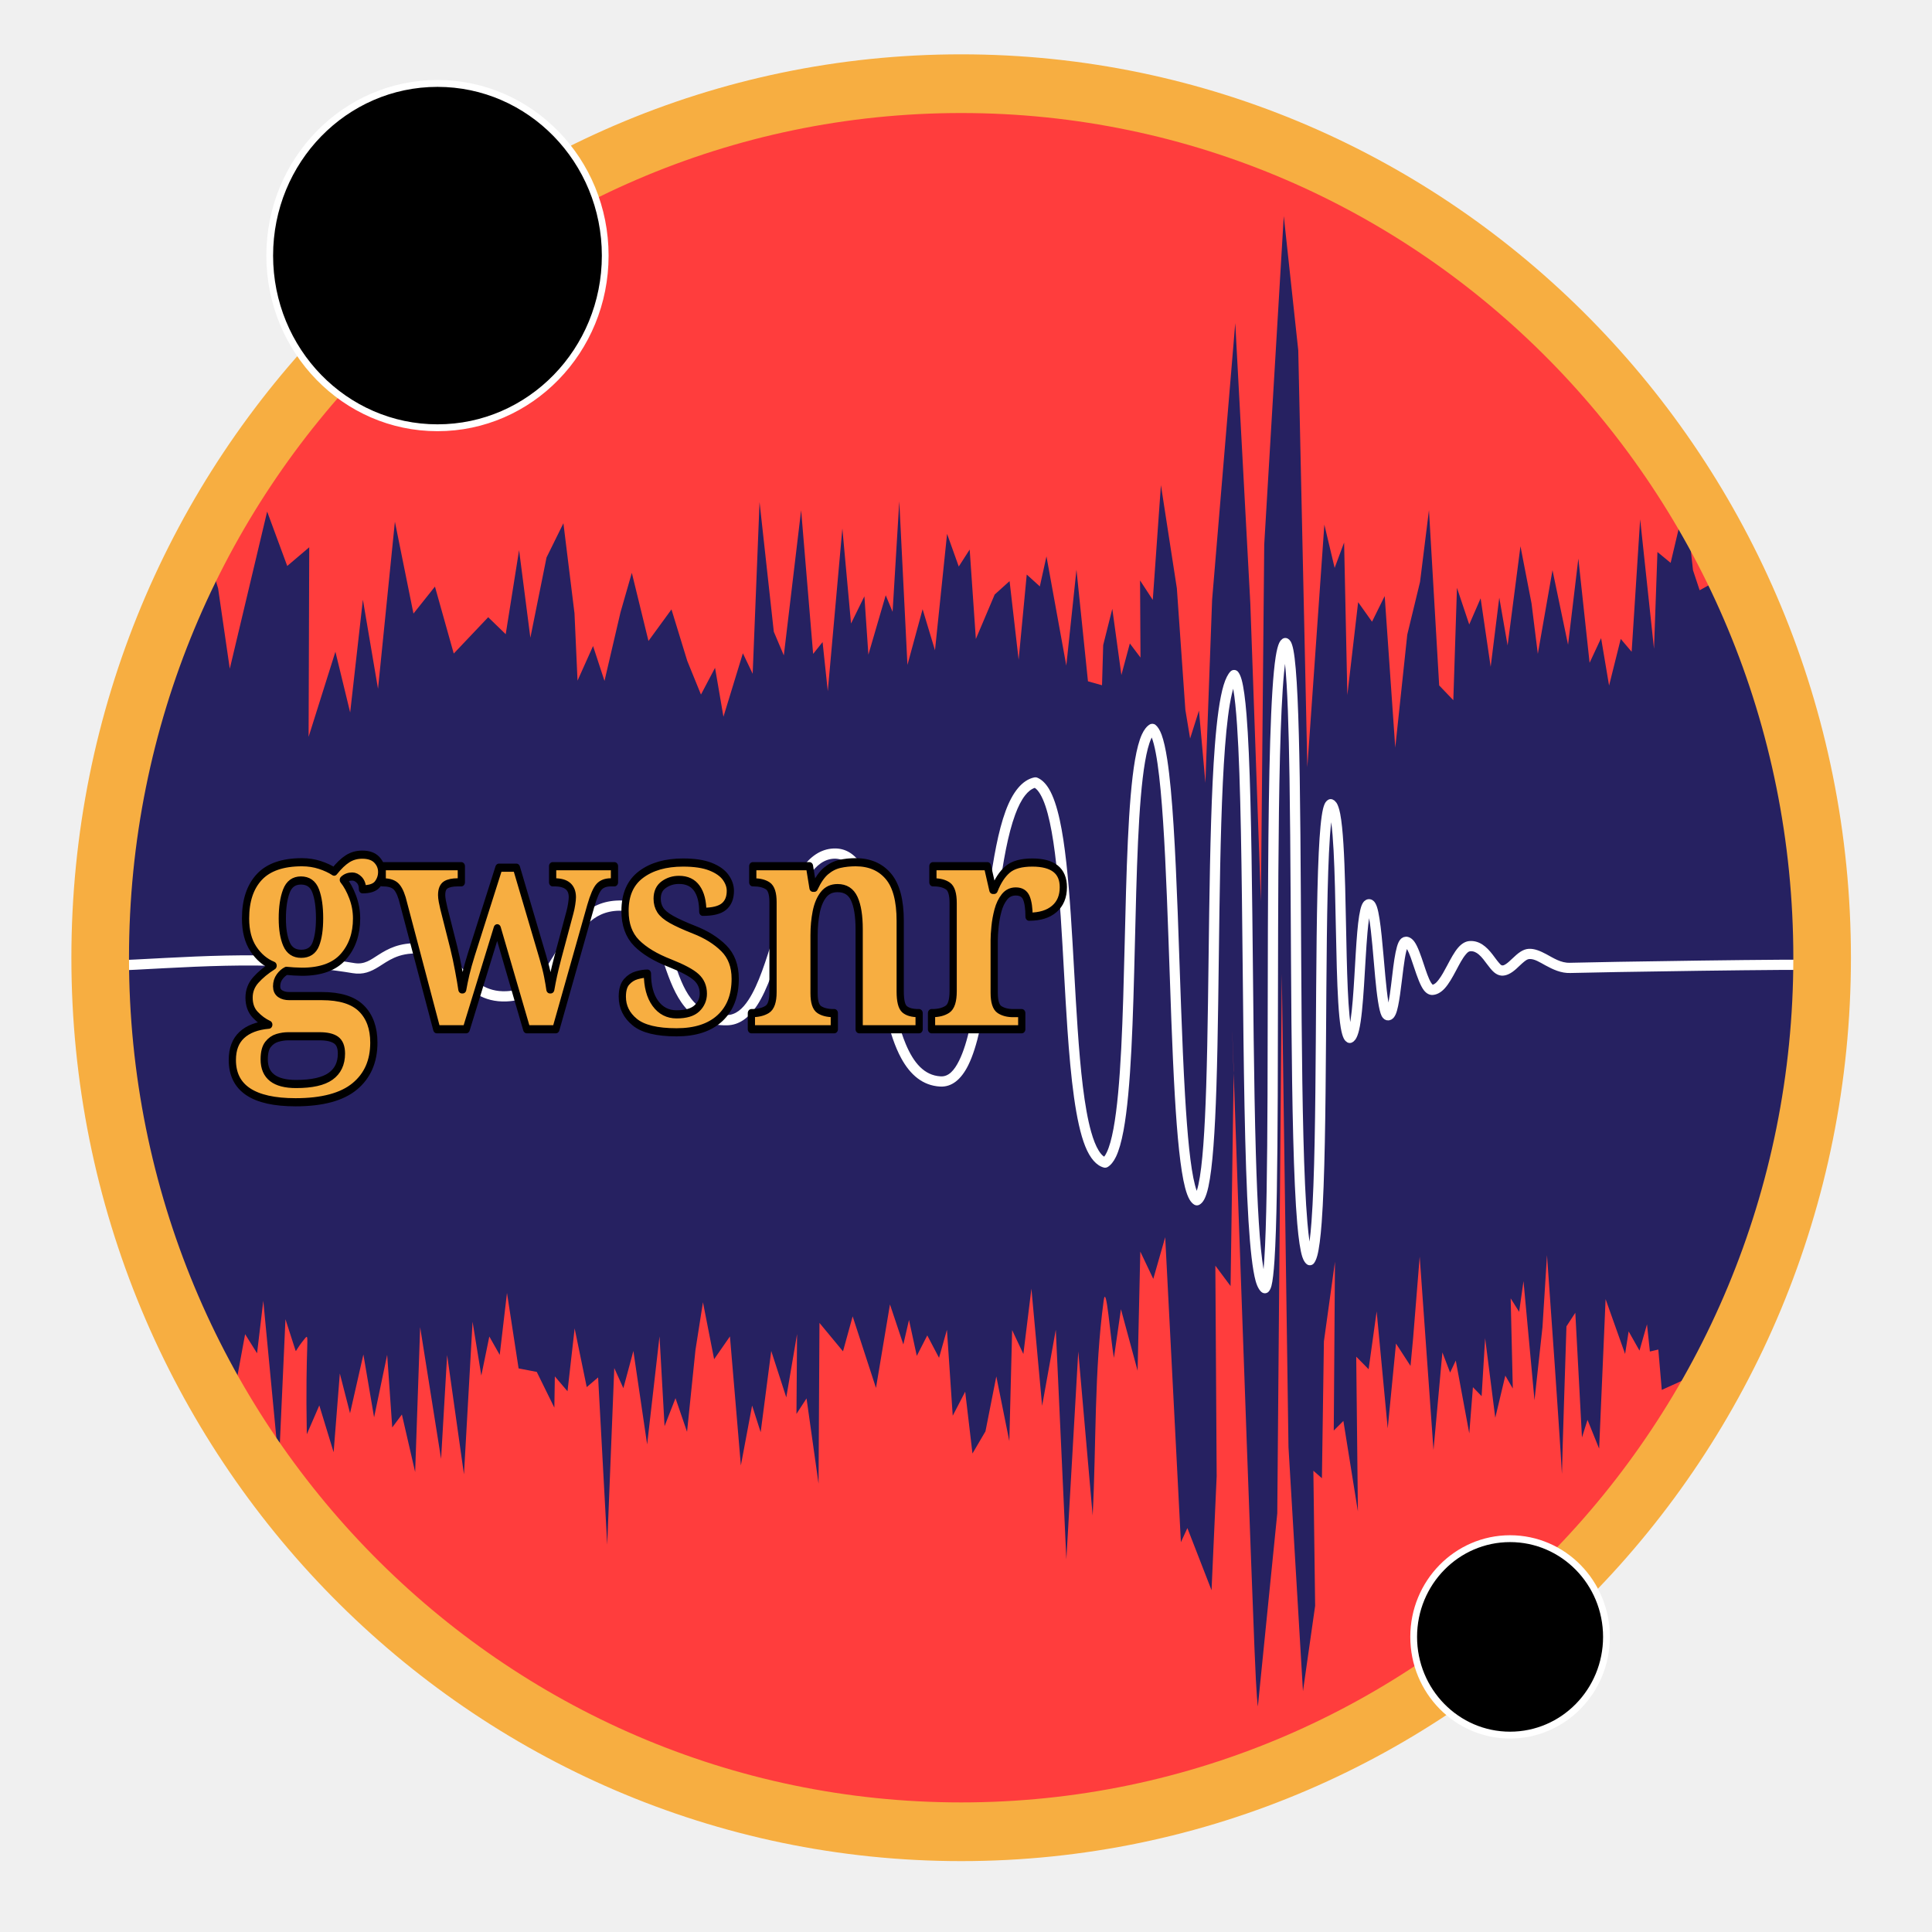
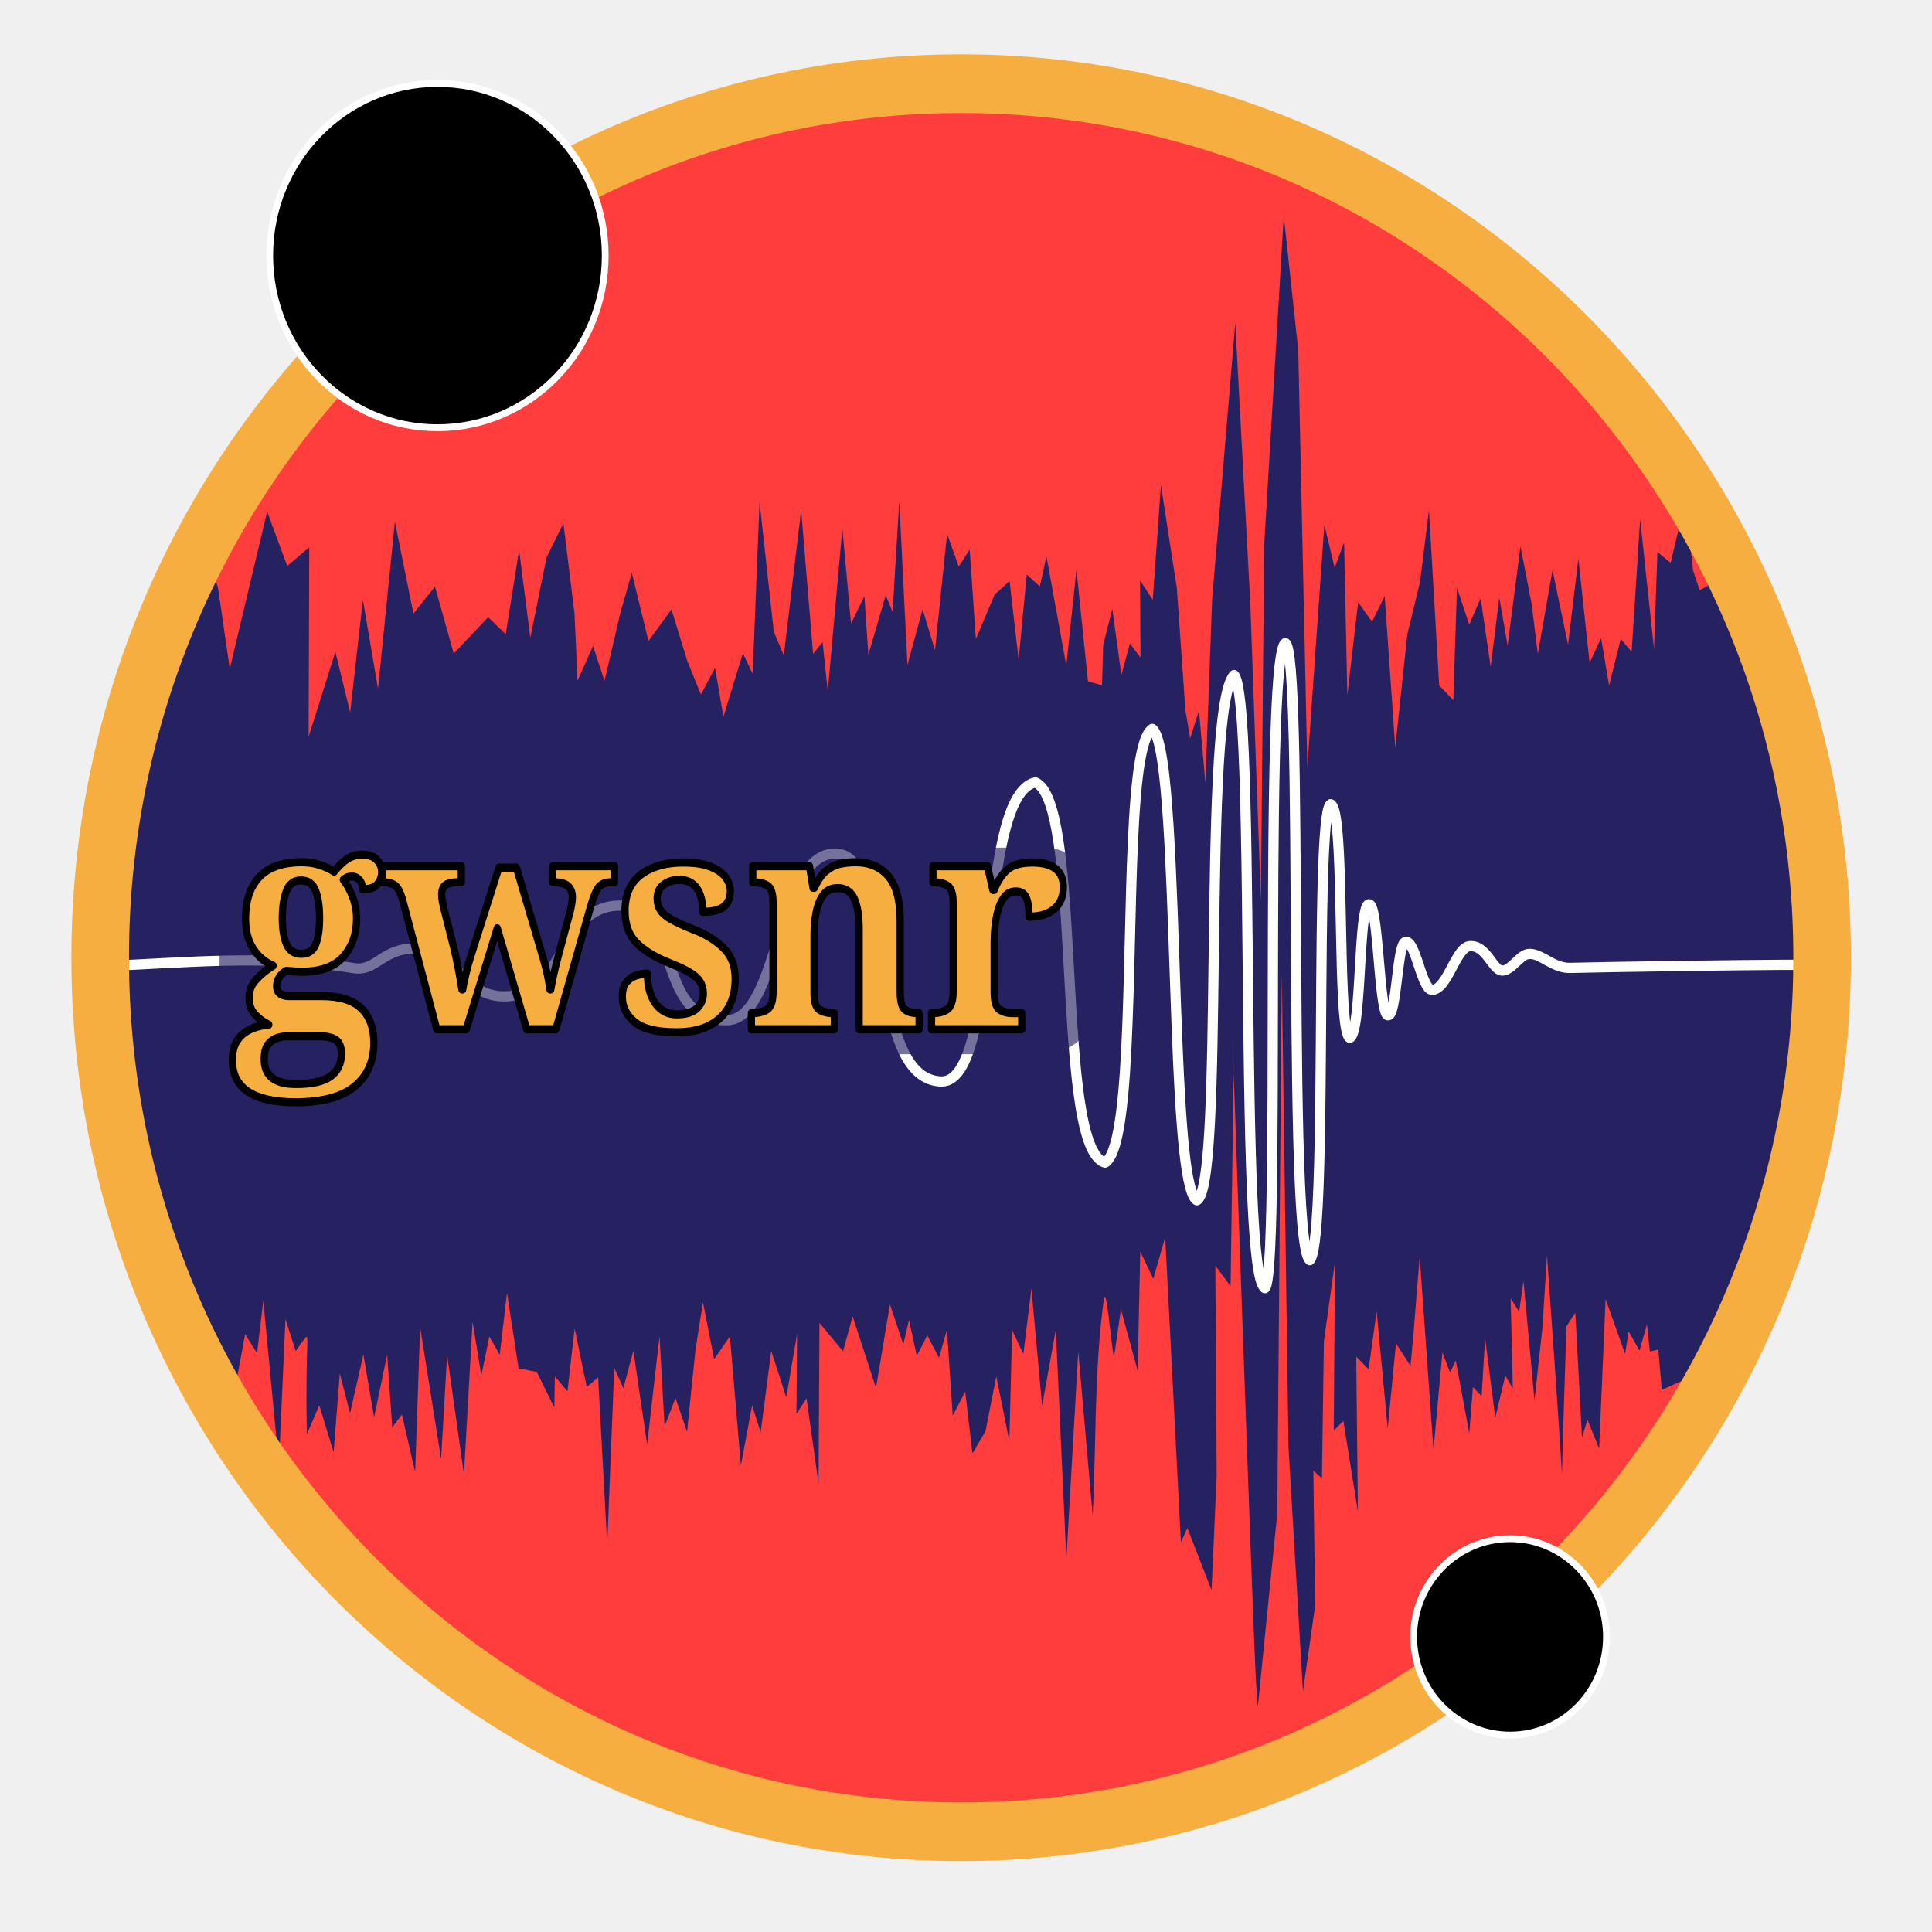
<svg xmlns="http://www.w3.org/2000/svg" width="100%" height="100%" viewBox="0 0 2363 2363" version="1.1" xml:space="preserve" style="fill-rule:evenodd;clip-rule:evenodd;stroke-linecap:round;stroke-linejoin:round;stroke-miterlimit:1.5;">
  <g transform="matrix(1.57193,0,0,1.60172,-681.023,-720.42)">
    <ellipse cx="1181.1" cy="1181.1" rx="669.9" ry="667.424" style="fill:rgb(255,61,61);" />
  </g>
  <g transform="matrix(1.57193,0,0,1.60172,-681.023,-720.42)">
    <path d="M1648.55,1575.33C1648.25,1567.55 1642.93,1491.76 1642.93,1491.76L1636.92,1408.21L1633.4,1463.25L1627.2,1519.01L1618.64,1428.03L1615.25,1451.48L1608.66,1441.21L1610.32,1510.05L1604.49,1500.21L1596.68,1532.42L1588.79,1471.62L1586.05,1515.88L1579.29,1509.04L1576.45,1544.33L1565.94,1488.7L1561.53,1497.88L1555.53,1482.48L1548.61,1557.02L1537.87,1409.36L1532.74,1471.77L1530.73,1492.8L1519.43,1475.7L1512.99,1540.49L1504.38,1451.16L1498.13,1495.33L1488.49,1485.73L1489.79,1603.88L1478.5,1534.81L1471.01,1542.15L1471.95,1413.24L1463.34,1474.1L1461.79,1578.56L1455.14,1572.83L1456.52,1675.99L1447.05,1741.21L1435.78,1554.74L1430.58,1193.23L1427.06,1605.37L1411.95,1752.84C1411.95,1752.84 1410.91,1747.94 1409.33,1708.79C1403.35,1561.61 1387.79,1119.97 1393.17,1267.18L1390.72,1431.83L1378.88,1416.26L1379.9,1577.04L1375.91,1664.08L1357.12,1616.63L1352.07,1627.41L1339.86,1394.5L1330.59,1426.34L1320.48,1405.48L1318.38,1496.45L1305.42,1449.48L1299.95,1486.66C1297.29,1472.1 1293.99,1428.31 1291.98,1442.98C1284.52,1497.2 1286.27,1552.3 1283.42,1606.97L1272.22,1481.78L1262.95,1640.46L1254.73,1465.16L1244.09,1523.27L1235.76,1433.79L1229.5,1483.69L1220.76,1465.45L1218.57,1550.21L1208.45,1500.8L1200.01,1542.76L1189.9,1559.69L1184.24,1512.48L1174.54,1530.84L1170.03,1465.21L1163.88,1486.61L1154.73,1469.51L1146.58,1485.12L1140.51,1457.7L1136.11,1476.41L1125.7,1445.84L1114.82,1509.61L1096.67,1454.95L1089.16,1481.66L1070.85,1459.96L1070.14,1582.71L1060.79,1517.6L1052.95,1529.46L1053.42,1468.48L1045.03,1516.83L1033.32,1481.37L1025.1,1543.42L1018.44,1523.04L1009.69,1568.81L1001.19,1470.28L988.884,1487.69L980.195,1444.17L974.352,1480.71L967.816,1543.12L958.828,1517.43L950.326,1538.83L946.393,1470.21L936.768,1552.73L926.056,1481.37L918.266,1509.8L911.187,1494.42L905.7,1629.26L898.621,1501.57L889.767,1508.98L880.352,1464.16L874.804,1512.16L864.949,1500.81L864.568,1524.67L850.887,1497.37C846.173,1496.48 841.459,1495.59 836.746,1494.7L827.712,1437.06L822.063,1484.37L813.971,1470.35L807.741,1500.18L800.931,1459.05L794.241,1575.62L781.141,1484.49L776.433,1563.76L760.149,1463.2L756.263,1573.83L745.947,1529.9L738.435,1539.78L734.489,1484.31L724.314,1532.06L715.981,1484.06L705.605,1528.94L697.653,1498.59L692.826,1558.71L681.689,1522.95L671.954,1545C670.689,1474.66 674.417,1467.18 670.635,1471.67C663.31,1480.36 664.002,1481.78 663.24,1481.19L655.348,1457.15L650.24,1568.02L638.102,1443.05L633.255,1483.15L623.96,1468.56L612.703,1528.49L523.4,1322.44L512.742,1143.38L539.219,986.079L573.666,898.4L592.967,866.785L602.939,899.041L612.03,960.434L641.105,840.419L656.732,881.956L673.853,867.675L673.355,1012.45L694.212,947.436L705.698,993.827L715.597,907.719L727.364,975.789L740.501,848.143L754.945,918.313L771.661,897.708L786.292,948.836L813.095,921.09L826.729,934.065L837.126,869.845L845.905,936.748L858.481,875.492L871.618,849.333L880.241,918.103L882.606,969.535L894.685,943.096L903.588,969.745L916.039,917.333L924.849,887.207L937.799,939.222L955.698,915.139L967.963,954.39L978.641,980.152L989.598,959.734L996.135,997.094L1011.26,948.626L1018.88,964.278L1024.23,833.148L1035.32,932.171L1043.12,950.253L1056.58,839.353L1065.92,949.097L1073.27,940.085L1077.32,977.595L1088.66,853.33L1095.41,925.907L1105.81,905.124L1108.91,949.699L1122.4,904.322L1127.75,916.99L1132.95,832.547L1139.3,957.519L1151.1,914.985L1160.74,946.349L1170.14,857.435L1179.23,882.382L1187.73,869.407L1192.53,937.726L1207.18,903.767L1218.77,893.505L1225.82,953.603L1232.12,888.492L1242.31,897.563L1247.47,874.621L1262.91,958.062L1270.81,884.836L1279.76,970.034L1290.7,973.042L1291.61,942.385L1298.7,914.69L1305.76,965.233L1312.35,941.135L1320.64,951.904L1320.29,892.998L1330.19,907.872L1336.53,820.221L1348.93,899.014L1355.54,991.773L1359.24,1013.71L1366.13,992.374L1371.13,1047.58L1376.36,907.75L1394.37,696.499L1406.1,910.816L1414.31,1138.04L1416.91,865.6L1432.12,614.77L1443.39,717.299L1450.45,1035.63L1463.69,850.392L1471.7,883.432L1479.06,864.052L1481.58,980.534L1489.98,909.595L1500.78,924.52L1510.64,904.937L1518.86,1020.69L1528.2,934.413L1538.14,894.122L1545.09,839.311L1553.03,973.173L1564.04,984.457L1566.87,898.639L1576.42,926.646L1585.28,906.672L1593.1,958.966L1599.79,906.141L1606.28,942.634L1616.28,866.912L1624.89,910.517L1629.79,949.073L1641.2,885.167L1653.31,942.103L1661.32,876.336L1670.07,955.919L1679.02,937.07L1685.23,973.298L1694.3,937.664L1702.79,947.479L1709.41,846.344L1720.19,945.229L1722.86,871.288L1733.12,879.587L1744.59,832.075L1750.53,885.229L1755.7,900.507L1768.91,893.363L1795.21,948.112L1802,940.771L1798.68,966.585L1818.02,947.976L1858.02,1205.14L1806.88,1446.44L1773.82,1478.63L1765.2,1475.28L1752.91,1547.3C1752.91,1547.3 1746.89,1503.43 1743.92,1503.26L1726.23,1511.11L1723.54,1480.29L1716.98,1481.8L1714.73,1461.03L1708.89,1481.11L1700.46,1466.45L1697.69,1483.66L1682.52,1441.8L1677.49,1555.97L1668.45,1533.99L1664.14,1547.43L1658.96,1452.2L1652.06,1462.6C1652.06,1462.6 1648.76,1562.05 1648.55,1575.33Z" style="fill:rgb(38,33,97);" />
  </g>
  <g transform="matrix(1.57193,0,0,1.60172,196.551,223.056)">
    <path d="M806.132,770.087C806.588,768.726 807.015,767.126 807.423,765.306C810.652,750.909 812.387,723.832 813.481,690.41C816.06,611.628 814.934,497.937 820.182,430.576C821.785,410.01 824.008,393.693 827.056,383.846C828.58,378.923 830.422,375.452 832.341,373.509C833.116,372.724 834.192,372.294 835.307,372.324C836.421,372.355 837.471,372.843 838.201,373.669C839.19,374.79 840.236,376.835 841.081,379.838C842.595,385.219 843.849,394.358 844.852,406.449C850.428,473.697 848.921,634.65 852.115,741.621C853.286,780.827 855.073,812.731 858.106,829.958C858.315,827.706 858.51,825.201 858.693,822.458C862.115,771.157 860.962,638.786 861.677,527.432C862.155,452.876 863.491,387.702 867.543,362.287C868.33,357.353 869.271,353.785 870.256,351.733C870.644,350.924 871.061,350.28 871.471,349.786L872.833,348.553C874.038,347.762 875.587,347.678 876.874,348.333L878.147,349.248L879.251,350.67C879.968,351.881 880.707,354.005 881.31,357.012C884.109,370.966 885.506,407.645 886.259,454.714C888.003,563.675 886.474,728.748 892.246,794.436C892.736,800.011 893.274,804.852 893.873,808.857C894.456,804.622 894.961,799.509 895.407,793.653C900.237,730.192 897.66,581.464 901.05,511.806C901.808,496.223 902.892,484.513 904.377,478.429C904.962,476.031 905.684,474.33 906.377,473.326L907.444,472.12L908.559,471.373C909.55,470.88 910.707,470.817 911.748,471.199L913.362,472.112L914.89,473.807C915.954,475.4 916.974,478.251 917.755,482.198C919.942,493.248 920.964,514.194 921.609,537.786C922.562,572.671 922.734,613.422 924.95,635.909C925.138,637.822 925.34,639.597 925.559,641.218C925.656,640.641 925.752,640.045 925.845,639.433C928.445,622.352 929.218,592.591 931.023,572.35C931.844,563.144 932.944,555.807 934.4,552.167C935.017,550.626 935.768,549.539 936.486,548.858L937.89,547.873L938.821,547.519L939.86,547.345L940.952,547.394L941.972,547.661L942.991,548.177L944.095,549.104C944.864,549.923 945.681,551.31 946.349,553.272C949.308,561.969 950.974,586.081 952.859,606.084C953.594,613.88 954.365,621.026 955.297,626.27C956.797,618.969 957.822,608.241 959.061,598.929C960.121,590.96 961.403,583.962 963.065,580.463C963.783,578.951 964.641,577.891 965.474,577.235L966.982,576.369L968.92,576.001C971.152,575.99 973.501,577.17 975.488,579.86C978.101,583.396 980.505,590.301 982.84,597.211C984.613,602.46 986.363,607.703 988.356,610.99C988.727,611.601 989.378,612.344 989.654,612.649C991.449,612.32 992.889,610.714 994.396,608.797C996.705,605.863 998.808,602 1000.9,598.144C1003.68,592.996 1006.45,587.865 1009.43,584.458C1012.09,581.405 1015.05,579.623 1018.12,579.356C1026.02,578.67 1031.67,583.744 1036.21,589.504C1038.01,591.787 1039.64,594.128 1041.26,595.928C1042.15,596.91 1042.84,597.865 1043.81,597.945C1044.81,598.026 1045.72,597.513 1046.66,596.904C1048.23,595.892 1049.76,594.472 1051.3,593.04C1053.56,590.94 1055.85,588.816 1058.19,587.385C1060.22,586.144 1062.31,585.386 1064.45,585.271C1068.86,585.033 1073.38,586.883 1078.12,589.379C1083.59,592.26 1089.46,596.146 1096.45,595.93C1115.87,595.331 1281.18,592.754 1295.58,593.765C1297.77,593.919 1299.42,595.788 1299.26,597.936C1299.11,600.084 1297.2,601.703 1295.01,601.549C1280.67,600.542 1116.04,603.134 1096.7,603.731C1089.52,603.952 1083.2,600.982 1077.4,597.885C1072.92,595.49 1068.92,592.846 1064.88,593.063C1063.4,593.143 1062.07,594.129 1060.68,595.228C1058.63,596.854 1056.63,598.897 1054.61,600.663C1050.95,603.867 1047.07,606.041 1043.16,605.722C1041.22,605.565 1039.36,604.737 1037.57,603.286C1035.74,601.791 1033.92,599.526 1032.04,597.037C1030.11,594.501 1028.08,591.691 1025.6,589.617C1023.71,588.031 1021.54,586.893 1018.82,587.13C1017.56,587.239 1016.56,588.283 1015.47,589.535C1012.81,592.579 1010.41,597.207 1007.92,601.805C1005.11,606.999 1002.2,612.156 998.976,615.565C996.182,618.524 993.078,620.269 989.761,620.488C987.392,620.645 984.967,619.561 982.881,616.948C980.141,613.516 977.646,606.633 975.292,599.667C973.506,594.38 971.77,589.059 969.833,585.662C969.788,585.585 969.74,585.505 969.69,585.425C969.498,585.959 969.313,586.528 969.177,587.057C968.309,590.446 967.604,594.99 966.946,599.939C965.19,613.141 963.681,629.027 960.976,635.135C960.317,636.621 959.541,637.706 958.777,638.408L957.429,639.355L955.593,639.922L953.727,639.796L952.202,639.111L951.009,638.055C950.649,637.639 950.285,637.11 949.944,636.455C947.859,632.444 946.24,620.584 944.941,606.802C943.461,591.098 942.186,572.784 940.234,561.836C939.741,564.998 939.322,568.801 938.945,573.03C936.859,596.424 936.077,632.39 932.406,647.42C931.615,650.66 930.619,653.074 929.579,654.513L928.201,655.99L926.871,656.82C925.726,657.342 924.396,657.299 923.288,656.705L921.882,655.641C921.45,655.201 921.016,654.629 920.616,653.906C919.691,652.233 918.826,649.337 918.156,645.4C914.868,626.076 914.758,578.175 913.659,537.996C913.114,518.049 912.334,500.037 910.749,488.553C910.027,494.646 909.456,502.665 908.993,512.178C905.6,581.888 908.17,730.726 903.337,794.234C902.466,805.672 901.334,814.417 899.923,819.568C899.122,822.491 898.107,824.478 897.149,825.557C895.859,827.012 893.679,827.323 892.02,826.29C890.793,825.526 889.316,823.7 888.263,820.517C886.694,815.776 885.37,807.022 884.323,795.106C878.542,729.313 880.055,563.973 878.308,454.837C877.695,416.551 876.689,385.219 874.807,367.639C874.538,369.745 874.283,372.054 874.039,374.557C871.085,404.901 870.044,462.621 869.628,527.481C868.913,639.009 870.055,771.586 866.628,822.968C866.006,832.297 865.207,839.042 864.258,842.642C863.528,845.412 862.337,846.946 861.483,847.559C860.199,848.481 858.479,848.563 857.11,847.768C855.376,846.761 853.333,843.884 851.932,838.876C849.543,830.338 847.735,814.349 846.4,793.248C840.402,698.473 843.3,498.815 837.492,414.581C836.676,402.744 835.695,393.223 834.479,386.652C834.147,387.805 833.822,389.059 833.498,390.405C831.169,400.069 829.44,414.112 828.111,431.17C822.87,498.443 824.005,611.983 821.429,690.66C820.314,724.721 818.48,752.311 815.189,766.984C814.252,771.159 813.167,774.376 811.997,776.539C810.823,778.711 809.426,780.047 808.079,780.737C806.886,781.348 805.459,781.325 804.287,780.677C802.985,779.957 801.653,778.665 800.483,776.673C799.255,774.583 798.091,771.543 797.052,767.637C793.405,753.936 790.927,728.61 789.072,697.551C784.795,625.91 783.69,523.434 778.021,464.207C776.587,449.232 774.875,437.067 772.72,428.955C772.204,427.014 771.669,425.322 771.101,423.902C770.958,424.187 770.815,424.485 770.67,424.795C768.764,428.885 767.225,434.882 765.91,442.378C760.535,473.016 759.334,527.65 757.975,582.385C756.605,637.585 755.074,692.885 749.119,724.195C747.514,732.63 745.564,739.392 743.266,744.074C741.397,747.881 739.19,750.455 736.876,751.839C735.951,752.392 734.836,752.551 733.788,752.279C728.145,750.812 723.155,745.317 719.392,736.142C711.929,717.946 708.14,684.335 705.493,646.508C701.591,590.73 700.042,525.654 691.761,488.532C689.736,479.455 687.344,472.117 684.331,467.156C683.025,465.006 681.664,463.337 680.098,462.355C677.296,463.28 674.853,465.277 672.624,468.044C669.64,471.748 667.101,476.772 664.848,482.783C653.627,512.719 649.915,566.033 643.698,610.622C640.051,636.771 635.506,659.98 628.337,674.144C622.772,685.14 615.419,690.954 606.4,690.449C593.012,689.698 583.314,681.623 576.193,668.842C566.436,651.328 561.538,624.628 557.229,598.148C553.062,572.546 549.451,547.164 541.926,531.182C537.634,522.066 532.229,516.102 523.926,516.44C516.183,516.755 510.212,521.535 505.106,528.648C496.454,540.702 490.434,559.255 484.513,577.731C478.336,597.003 472.271,616.199 463.97,628.575C457.716,637.899 450.113,643.504 440.711,643.676C409.865,644.241 400.059,621.104 391.89,597.379C388.913,588.736 386.117,580.078 382.265,572.834C377.063,563.051 369.87,555.957 356.846,556.152C334.926,556.48 325.724,572.568 316.216,588.384C305.329,606.493 294.143,624.359 269.227,625.433C250.664,626.234 240.123,616.89 230.3,606.963C221.913,598.488 214.234,589.403 200.457,588.858C184.657,588.234 176.94,594.551 169.606,598.995C163.557,602.66 157.708,605.228 149.341,603.848C83.749,593.034 14.101,600.158 -40.409,602.175C-42.602,602.256 -44.45,600.575 -44.532,598.423C-44.615,596.27 -42.902,594.457 -40.709,594.376C14.266,592.343 84.507,585.246 150.659,596.152C158.584,597.459 163.386,593.626 169.392,589.886C176.793,585.279 185.567,580.459 200.777,581.06C216.852,581.696 226.219,591.638 236.004,601.526C244.352,609.963 253.103,618.317 268.878,617.637C290.693,616.696 299.835,600.274 309.367,584.418C320.277,566.271 331.573,548.725 356.724,548.348C370.652,548.14 379.493,554.257 385.911,563.577C391.774,572.091 395.497,583.479 399.423,594.881C406.478,615.369 413.925,636.361 440.562,635.873C447.476,635.746 452.729,631.14 457.328,624.285C465.302,612.395 470.993,593.902 476.927,575.389C483.116,556.08 489.562,536.752 498.605,524.153C505.298,514.83 513.447,509.056 523.597,508.643C532.924,508.263 540.09,512.957 545.617,521.491C552.835,532.636 557.219,550.845 560.84,571.289C566.062,600.765 569.828,635.012 579.762,658.114C585.771,672.088 593.908,681.931 606.853,682.657C613.032,683.004 617.403,678.205 621.215,670.672C628.107,657.055 632.314,634.703 635.819,609.564C642.117,564.397 646.019,510.413 657.384,480.089C662.825,465.574 670.312,456.326 679.723,454.38C680.504,454.218 681.316,454.291 682.054,454.589C685.421,455.946 688.515,458.804 691.162,463.16C694.508,468.669 697.28,476.781 699.529,486.863C707.869,524.253 709.496,589.793 713.427,645.973C715.642,677.642 718.577,706.299 723.971,725.031C725.667,730.921 727.585,735.784 729.847,739.354C731.161,741.426 732.527,743.041 734.084,743.988C734.797,743.145 735.447,742.022 736.102,740.686C738.172,736.47 739.857,730.36 741.302,722.763C747.205,691.728 748.668,636.91 750.026,582.195C751.395,527.015 752.655,471.94 758.074,441.054C759.534,432.729 761.322,426.091 763.439,421.549C765.204,417.762 767.328,415.263 769.53,413.976C770.947,413.147 772.74,413.264 774.034,414.27C775.686,415.554 777.373,418.025 778.77,421.74C780.431,426.158 781.902,432.609 783.176,440.715C791.34,492.657 792.113,615.054 797.011,697.095C798.825,727.478 801.178,752.261 804.745,765.665C805.191,767.337 805.649,768.817 806.132,770.087Z" style="fill:white;" />
  </g>
  <g transform="matrix(1.57193,0,0,1.60172,-937.347,-691.345)">
    <ellipse cx="1344.16" cy="1162.95" rx="669.9" ry="667.424" style="fill:none;stroke:rgb(247,174,65);stroke-width:44.82px;" />
+   </g>
+   <g transform="matrix(1.03094,0,0,0.723305,-28.5075,293.869)">
+     <path d="M1327.3,1114.38L1327.3,1288.99C1327.3,1337.17 1299.86,1376.3 1266.05,1376.3L349.389,1376.3C315.582,1376.3 288.135,1337.17 288.135,1288.99L288.135,1114.38C288.135,1066.19 315.582,1027.07 349.389,1027.07L1266.05,1027.07C1299.86,1027.07 1327.3,1066.19 1327.3,1114.38Z" style="fill:rgb(38,33,97);fill-opacity:0.64;" />
  </g>
  <g transform="matrix(2.33163,0,0,2.62631,-473.573,427.86)">
    <g transform="matrix(141.667,0,0,141.667,770.951,316.415)">
        </g>
    <text x="324.701px" y="316.415px" style="font-family:'AmericanTypewriter-Bold', 'American Typewriter', serif;font-weight:700;font-size:141.667px;fill:rgb(247,174,65);stroke:black;stroke-width:3.79px;stroke-linecap:butt;">gwsnr</text>
  </g>
  <g id="Layer1" transform="matrix(1,0,0,1,570.477,592.044)">
    <g transform="matrix(1.57193,0,0,1.60172,-354.749,-364.176)">
      <g transform="matrix(0.705916,0,0,0.700846,839.669,952.048)">
        <ellipse cx="280.551" cy="222.056" rx="106.245" ry="107.014" style="stroke:white;stroke-width:7.47px;" />
      </g>
      <g transform="matrix(1.22848,0,0,1.22848,-141.501,-219.881)">
        <ellipse cx="280.551" cy="222.056" rx="106.245" ry="107.014" style="stroke:white;stroke-width:4.27px;" />
      </g>
    </g>
    <g id="Layer2">
        </g>
  </g>
</svg>
